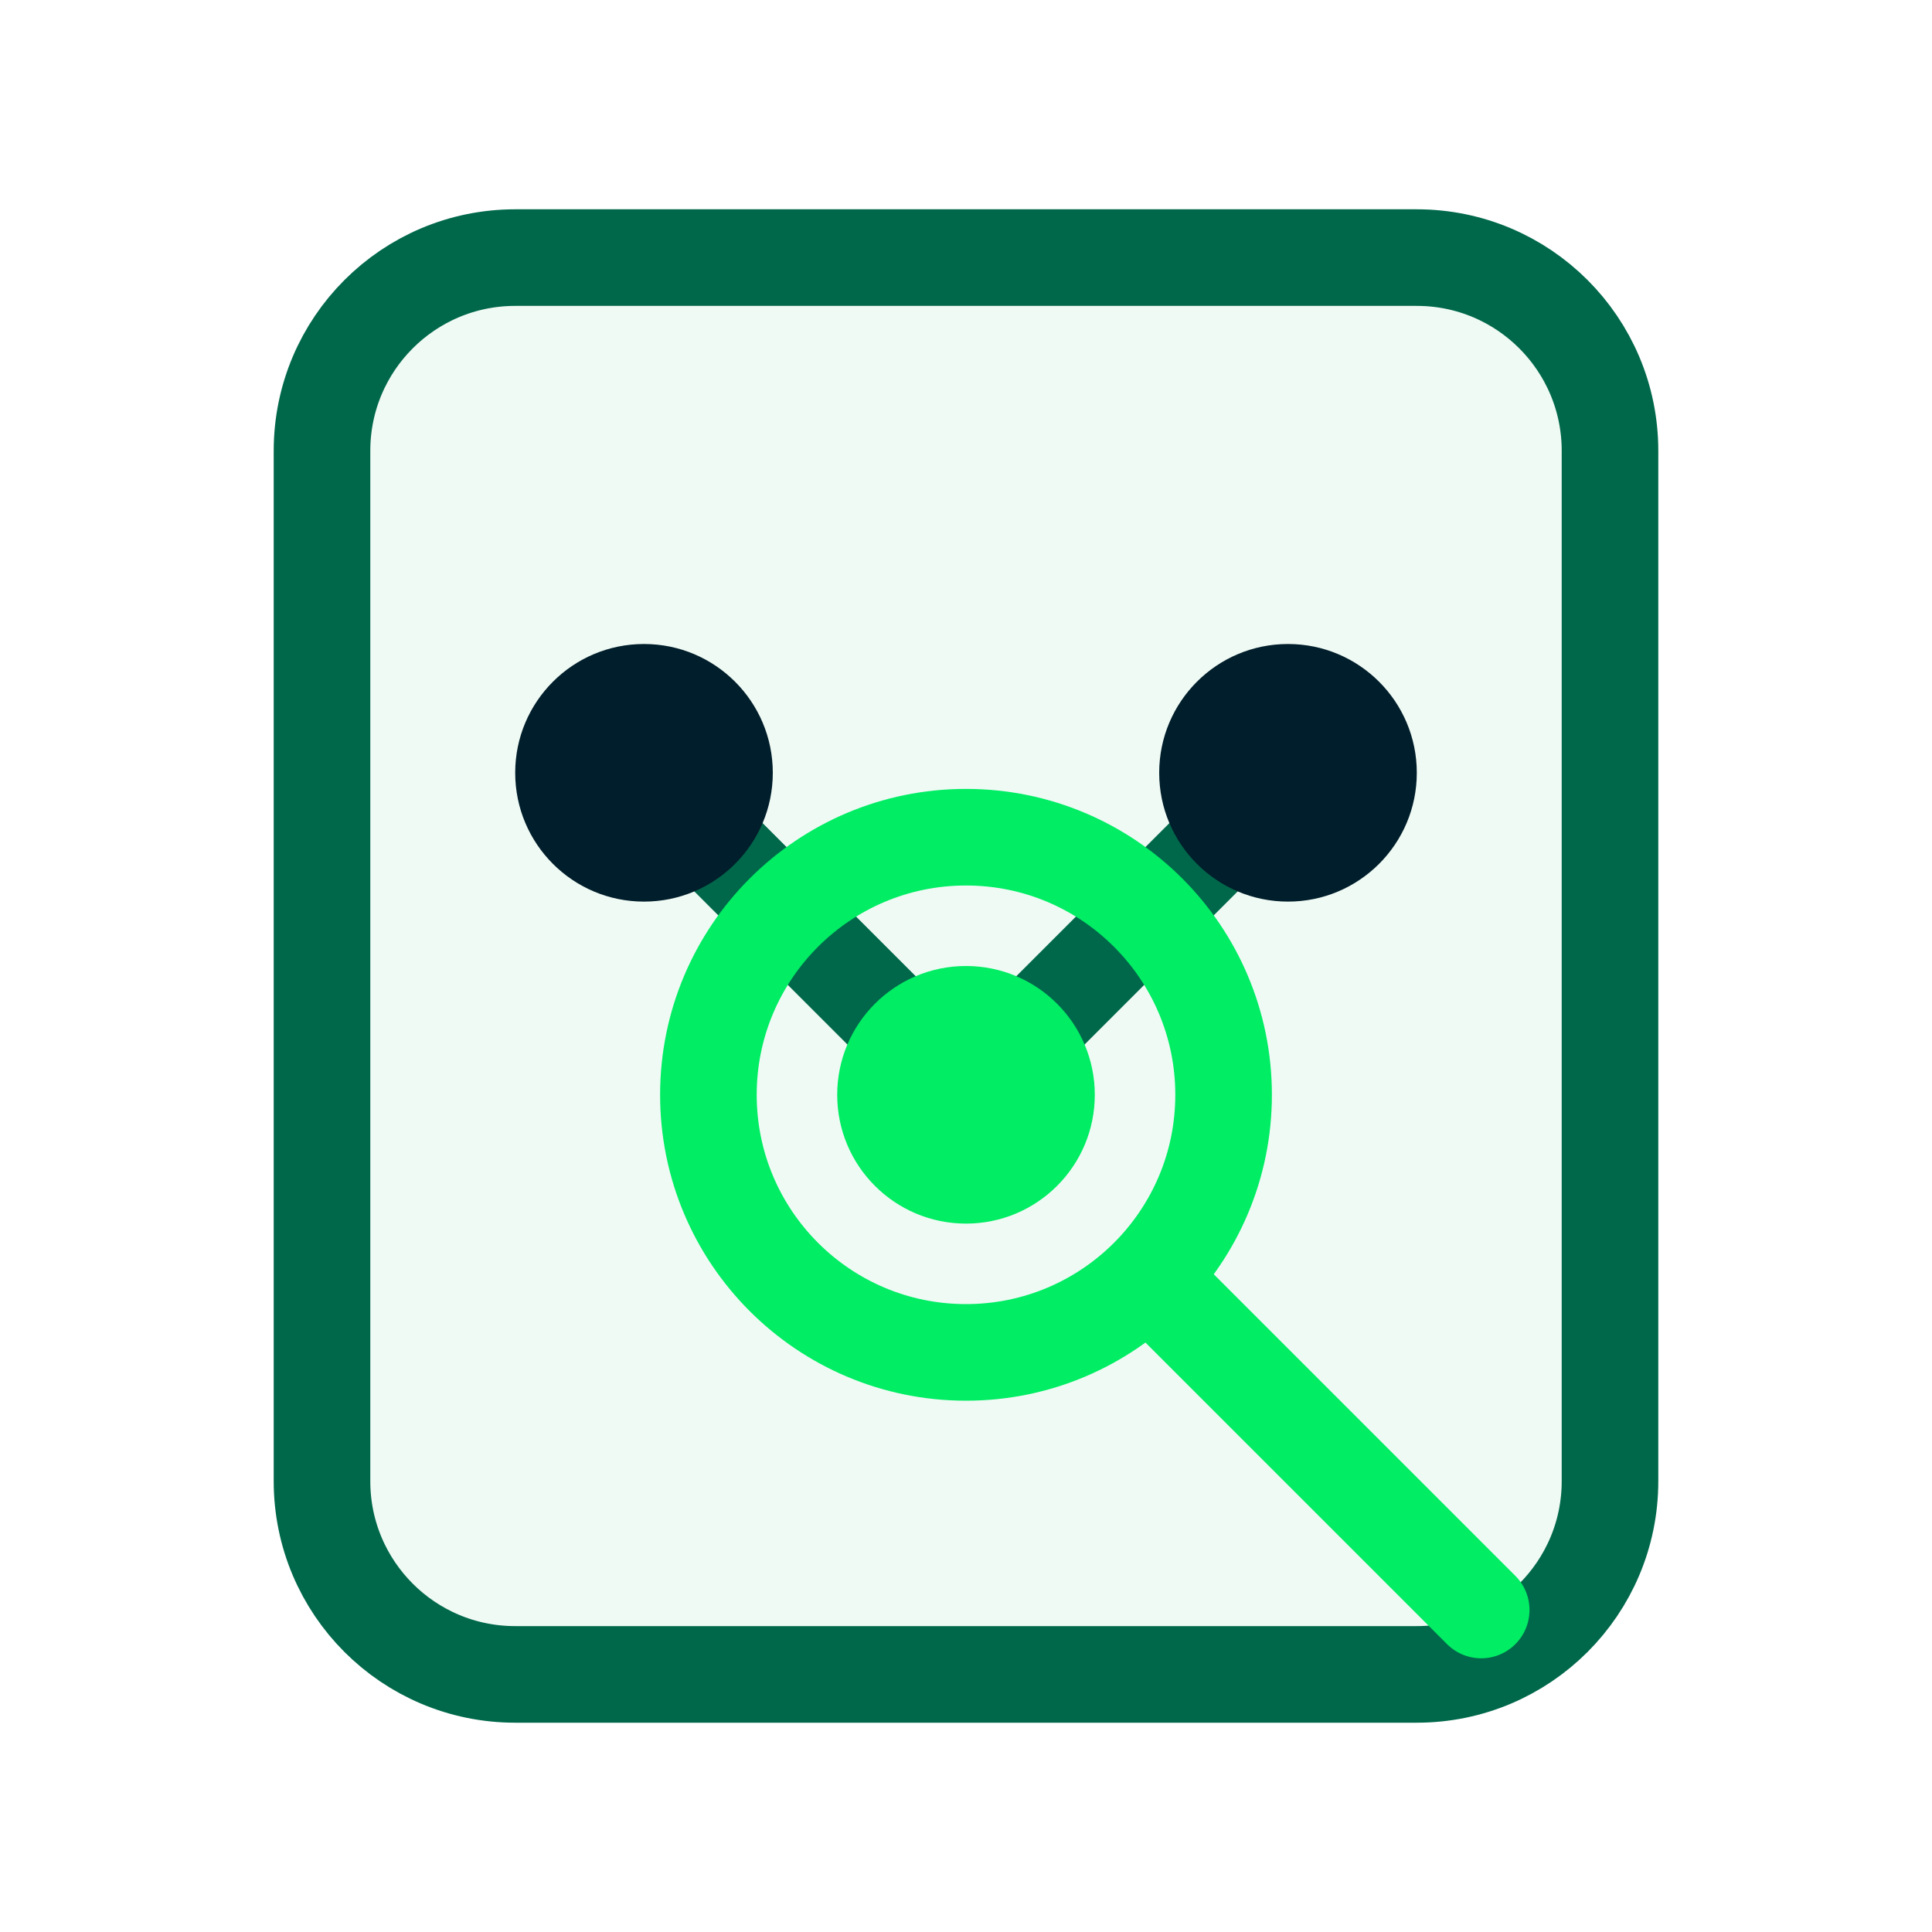
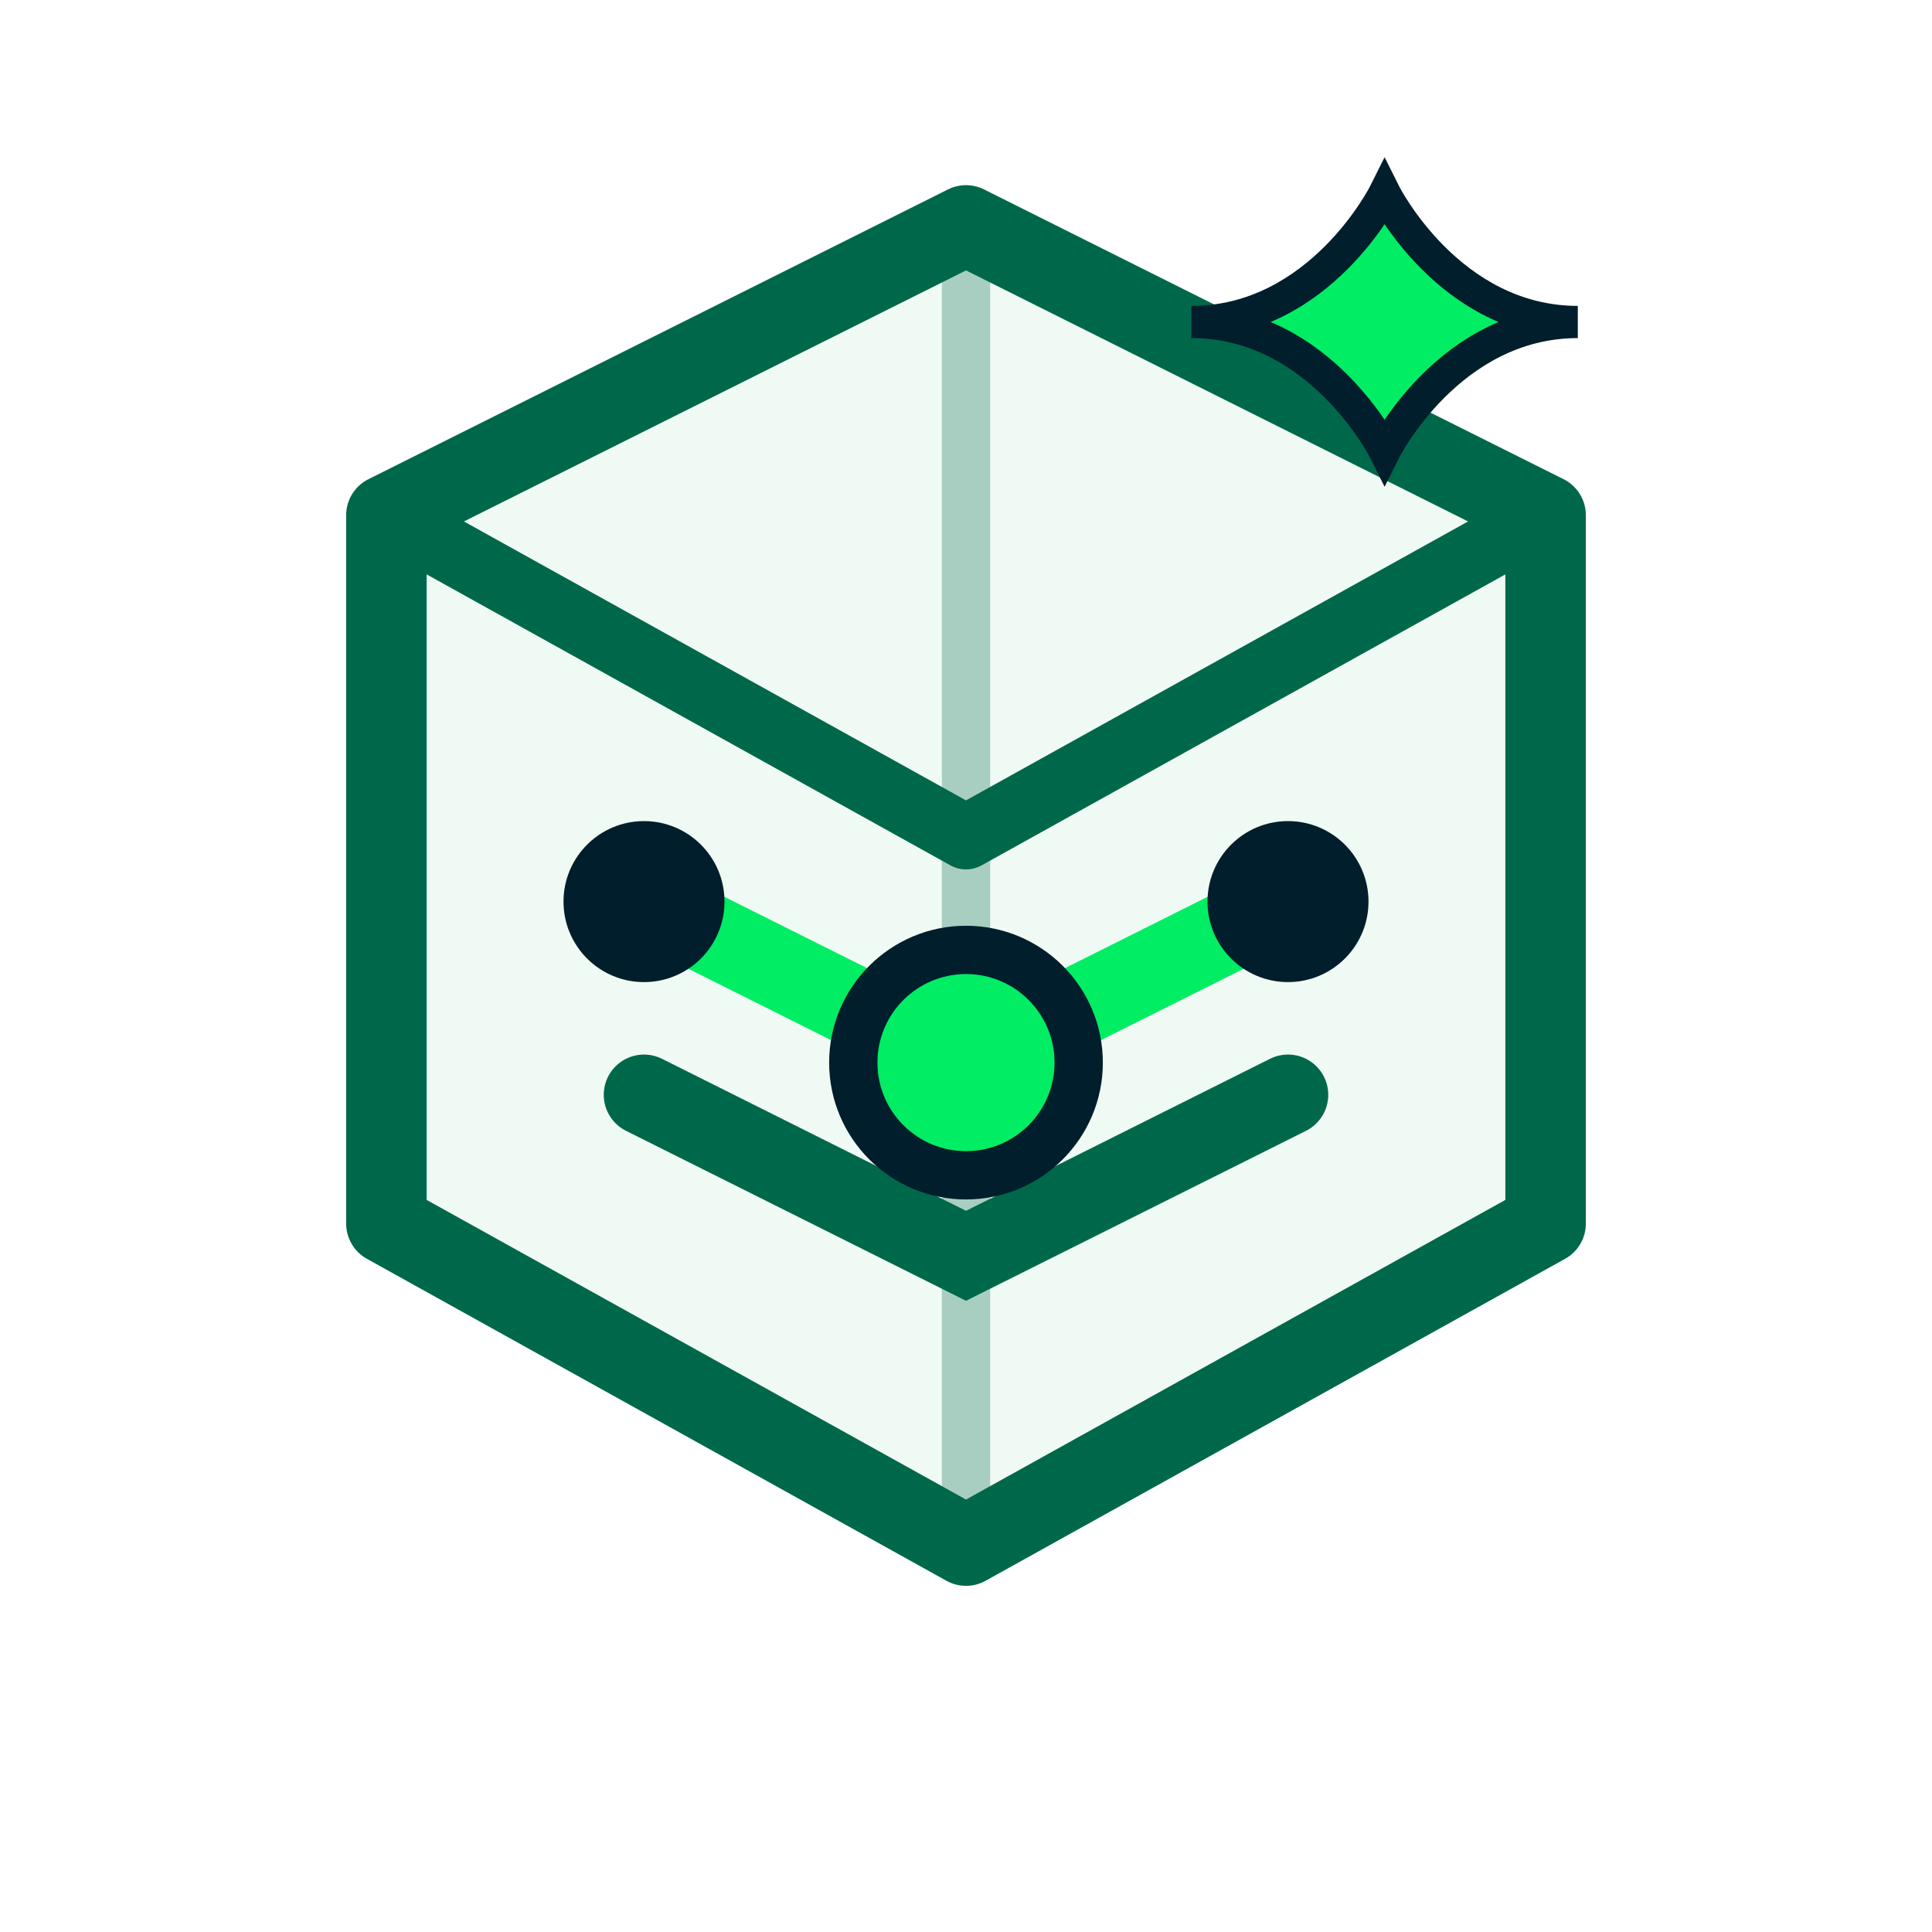
- <svg xmlns="http://www.w3.org/2000/svg" viewBox="0 0 60 60" width="60" height="60">
-   <rect x="10" y="8" width="40" height="44" rx="6" fill="#F0FAF4" stroke="#00684A" stroke-width="3" />
-   <path d="M20,24 L30,34 L40,24" fill="none" stroke="#00684A" stroke-width="3" stroke-linecap="round" stroke-linejoin="round" />
-   <circle cx="20" cy="24" r="4" fill="#001E2B" />
-   <circle cx="30" cy="34" r="4" fill="#00ED64" />
-   <circle cx="40" cy="24" r="4" fill="#001E2B" />
-   <circle cx="30" cy="34" r="8" fill="none" stroke="#00ED64" stroke-width="3" />
-   <line x1="36" y1="40" x2="46" y2="50" stroke="#00ED64" stroke-width="3" stroke-linecap="round" />
+ <svg xmlns="http://www.w3.org/2000/svg" viewBox="0 0 60 60" width="60" height="60" fill="none">
+   <path d="M30 7L48 16V38L30 48L12 38V16L30 7Z" fill="#F0FAF4" stroke="#00684A" stroke-width="2.5" stroke-linejoin="round" />
+   <path d="M30 7V48" stroke="#00684A" stroke-width="1.5" stroke-opacity="0.3" />
+   <path d="M12 16L30 26L48 16" stroke="#00684A" stroke-width="2" stroke-linejoin="round" />
+   <path d="M20 28L30 33L40 28" stroke="#00ED64" stroke-width="2.5" stroke-linecap="round" />
+   <path d="M20 34L30 39L40 34" stroke="#00684A" stroke-width="2.5" stroke-linecap="round" />
+   <circle cx="20" cy="28" r="2.5" fill="#001E2B" />
+   <circle cx="30" cy="33" r="3.5" fill="#00ED64" stroke="#001E2B" stroke-width="1.5" />
+   <circle cx="40" cy="28" r="2.5" fill="#001E2B" />
+   <path d="M43 14C43 14 45 10 49 10C45 10 43 6 43 6C43 6 41 10 37 10C41 10 43 14 43 14Z" fill="#00ED64" stroke="#001E2B" stroke-width="1" />
</svg>
